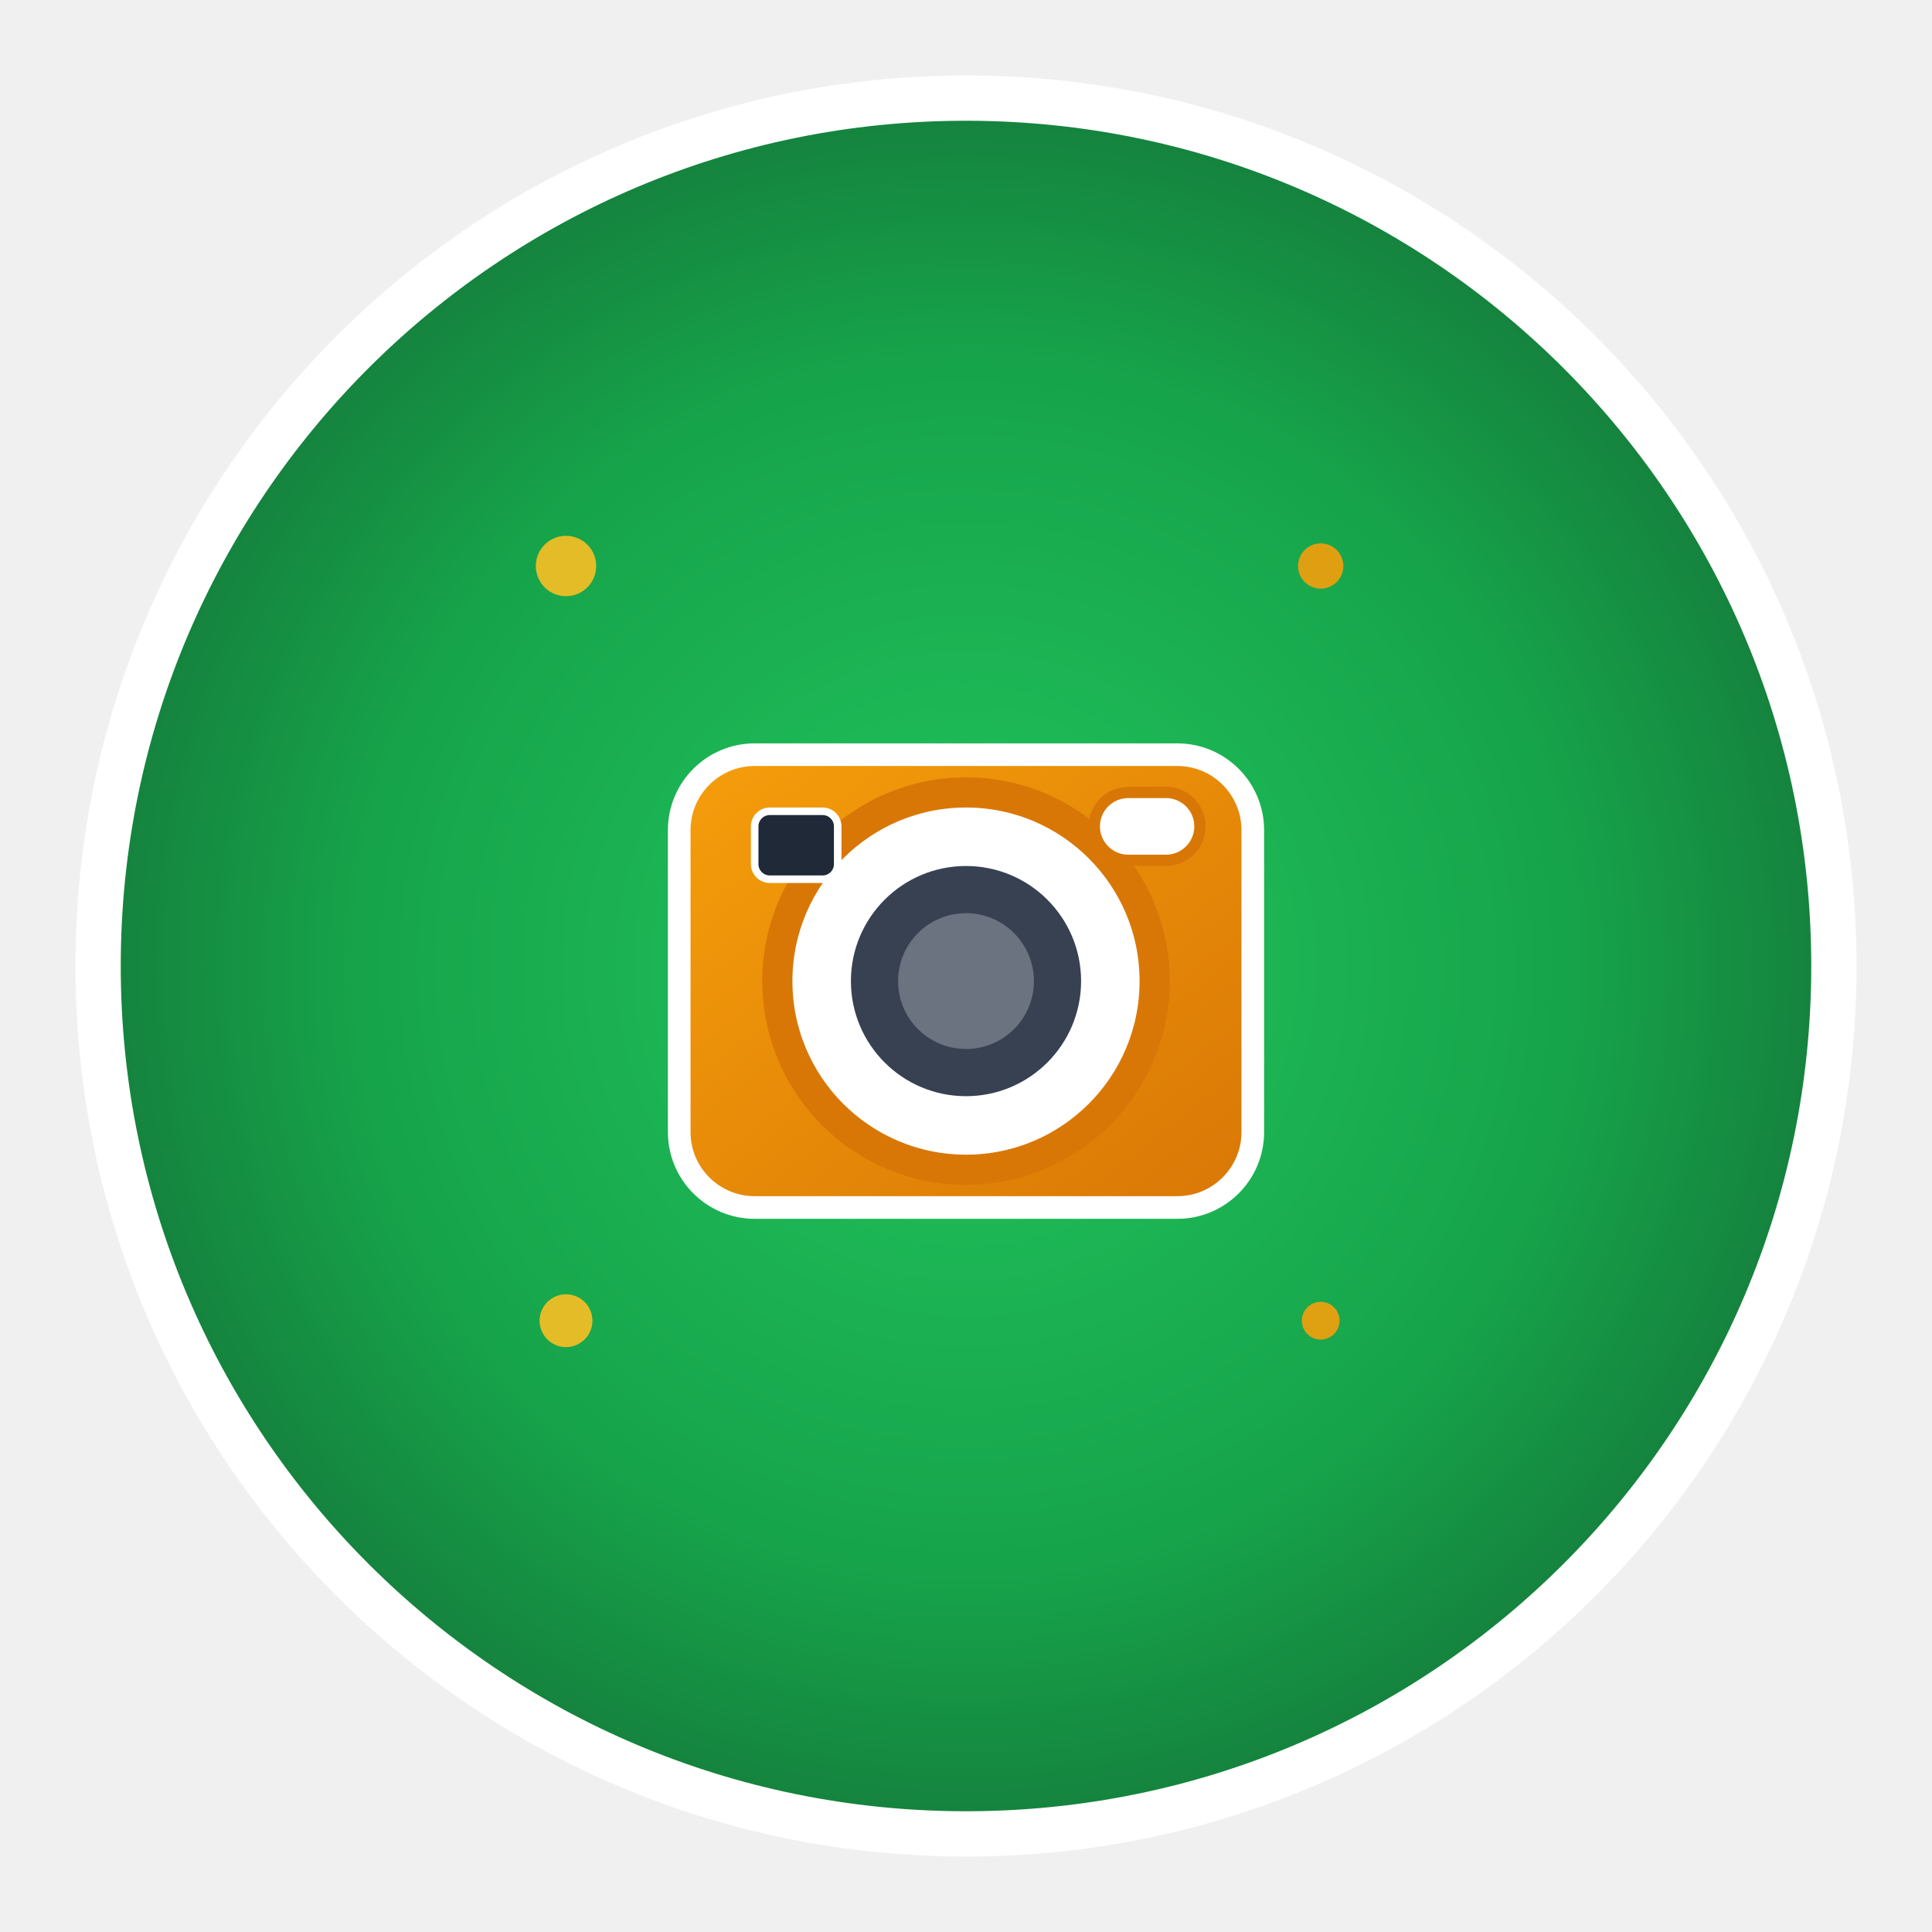
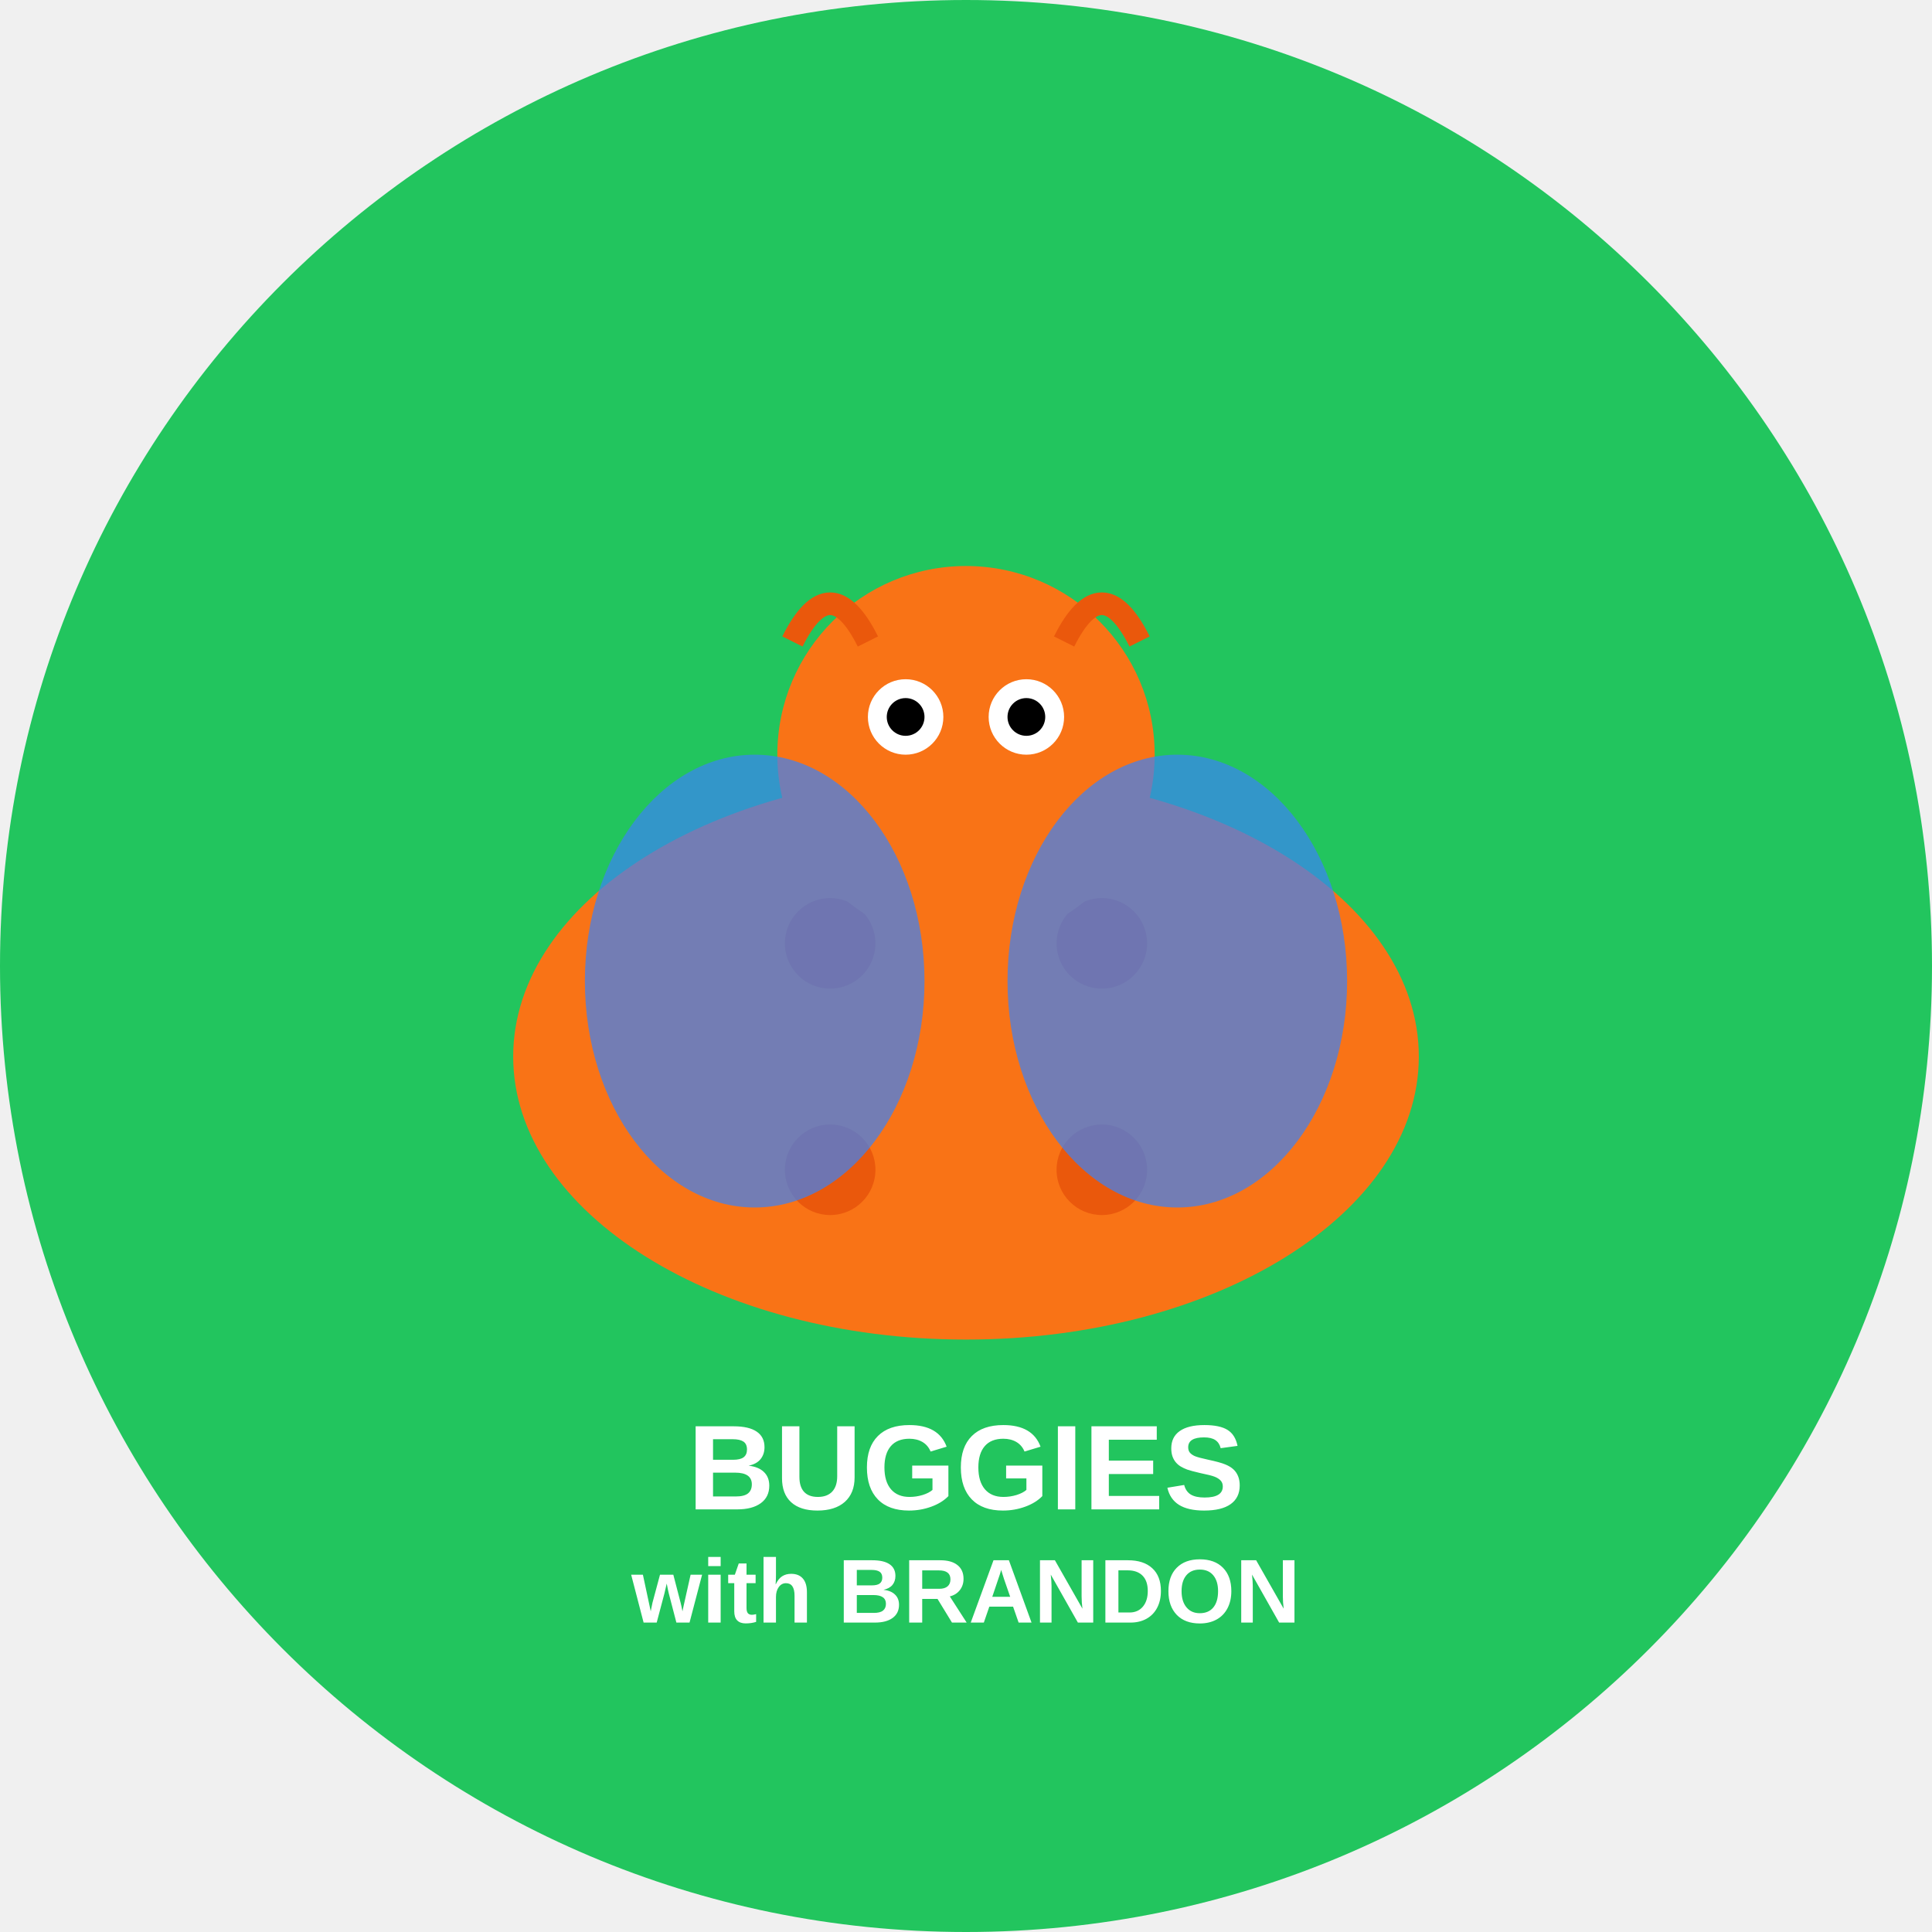
- <svg xmlns="http://www.w3.org/2000/svg" width="512" height="512" viewBox="0 0 512 512">
-   <defs>
-     <radialGradient id="bgGradient" cx="50%" cy="50%" r="50%">
-       <stop offset="0%" style="stop-color:#22c55e" />
-       <stop offset="70%" style="stop-color:#16a34a" />
-       <stop offset="100%" style="stop-color:#15803d" />
-     </radialGradient>
-     <linearGradient id="cameraGradient" x1="0%" y1="0%" x2="100%" y2="100%">
-       <stop offset="0%" style="stop-color:#f59e0b" />
-       <stop offset="100%" style="stop-color:#d97706" />
-     </linearGradient>
-   </defs>
-   <circle cx="256" cy="256" r="230" fill="url(#bgGradient)" stroke="#ffffff" stroke-width="12" />
-   <rect x="180" y="200" width="152" height="120" rx="20" fill="url(#cameraGradient)" stroke="#ffffff" stroke-width="6" />
-   <circle cx="256" cy="260" r="50" fill="#ffffff" stroke="#d97706" stroke-width="8" />
-   <circle cx="256" cy="260" r="32" fill="#374151" stroke="#ffffff" stroke-width="3" />
-   <circle cx="256" cy="260" r="18" fill="#6b7280" />
-   <rect x="290" y="210" width="28" height="18" rx="9" fill="#ffffff" stroke="#d97706" stroke-width="3" />
-   <rect x="200" y="215" width="22" height="18" rx="4" fill="#1f2937" stroke="#ffffff" stroke-width="2" />
-   <circle cx="150" cy="150" r="8" fill="#fbbf24" opacity="0.9" />
-   <circle cx="350" cy="150" r="6" fill="#f59e0b" opacity="0.9" />
-   <circle cx="150" cy="350" r="7" fill="#fbbf24" opacity="0.9" />
-   <circle cx="350" cy="350" r="5" fill="#f59e0b" opacity="0.9" />
+ <svg xmlns="http://www.w3.org/2000/svg" width="512" height="512" viewBox="0 0 512 512" fill="none">
+   <circle cx="256" cy="256" r="256" fill="#22c55e" />
+   <ellipse cx="256" cy="280" rx="120" ry="75" fill="#f97316" />
+   <circle cx="220" cy="250" r="12" fill="#ea580c" />
+   <circle cx="292" cy="250" r="12" fill="#ea580c" />
+   <circle cx="220" cy="310" r="12" fill="#ea580c" />
+   <circle cx="292" cy="310" r="12" fill="#ea580c" />
+   <circle cx="256" cy="200" r="50" fill="#f97316" />
+   <circle cx="240" cy="190" r="10" fill="white" />
+   <circle cx="272" cy="190" r="10" fill="white" />
+   <circle cx="240" cy="190" r="5" fill="black" />
+   <circle cx="272" cy="190" r="5" fill="black" />
+   <path d="M 230 170 Q 220 150 210 170" stroke="#ea580c" stroke-width="6" fill="none" />
+   <path d="M 282 170 Q 292 150 302 170" stroke="#ea580c" stroke-width="6" fill="none" />
+   <ellipse cx="200" cy="260" rx="45" ry="60" fill="#3b82f6" opacity="0.7" />
+   <ellipse cx="312" cy="260" rx="45" ry="60" fill="#3b82f6" opacity="0.7" />
+   <text x="256" y="400" text-anchor="middle" fill="white" font-family="Arial, sans-serif" font-size="32" font-weight="bold">BUGGIES</text>
+   <text x="256" y="430" text-anchor="middle" fill="white" font-family="Arial, sans-serif" font-size="24" font-weight="bold">with BRANDON</text>
</svg>
